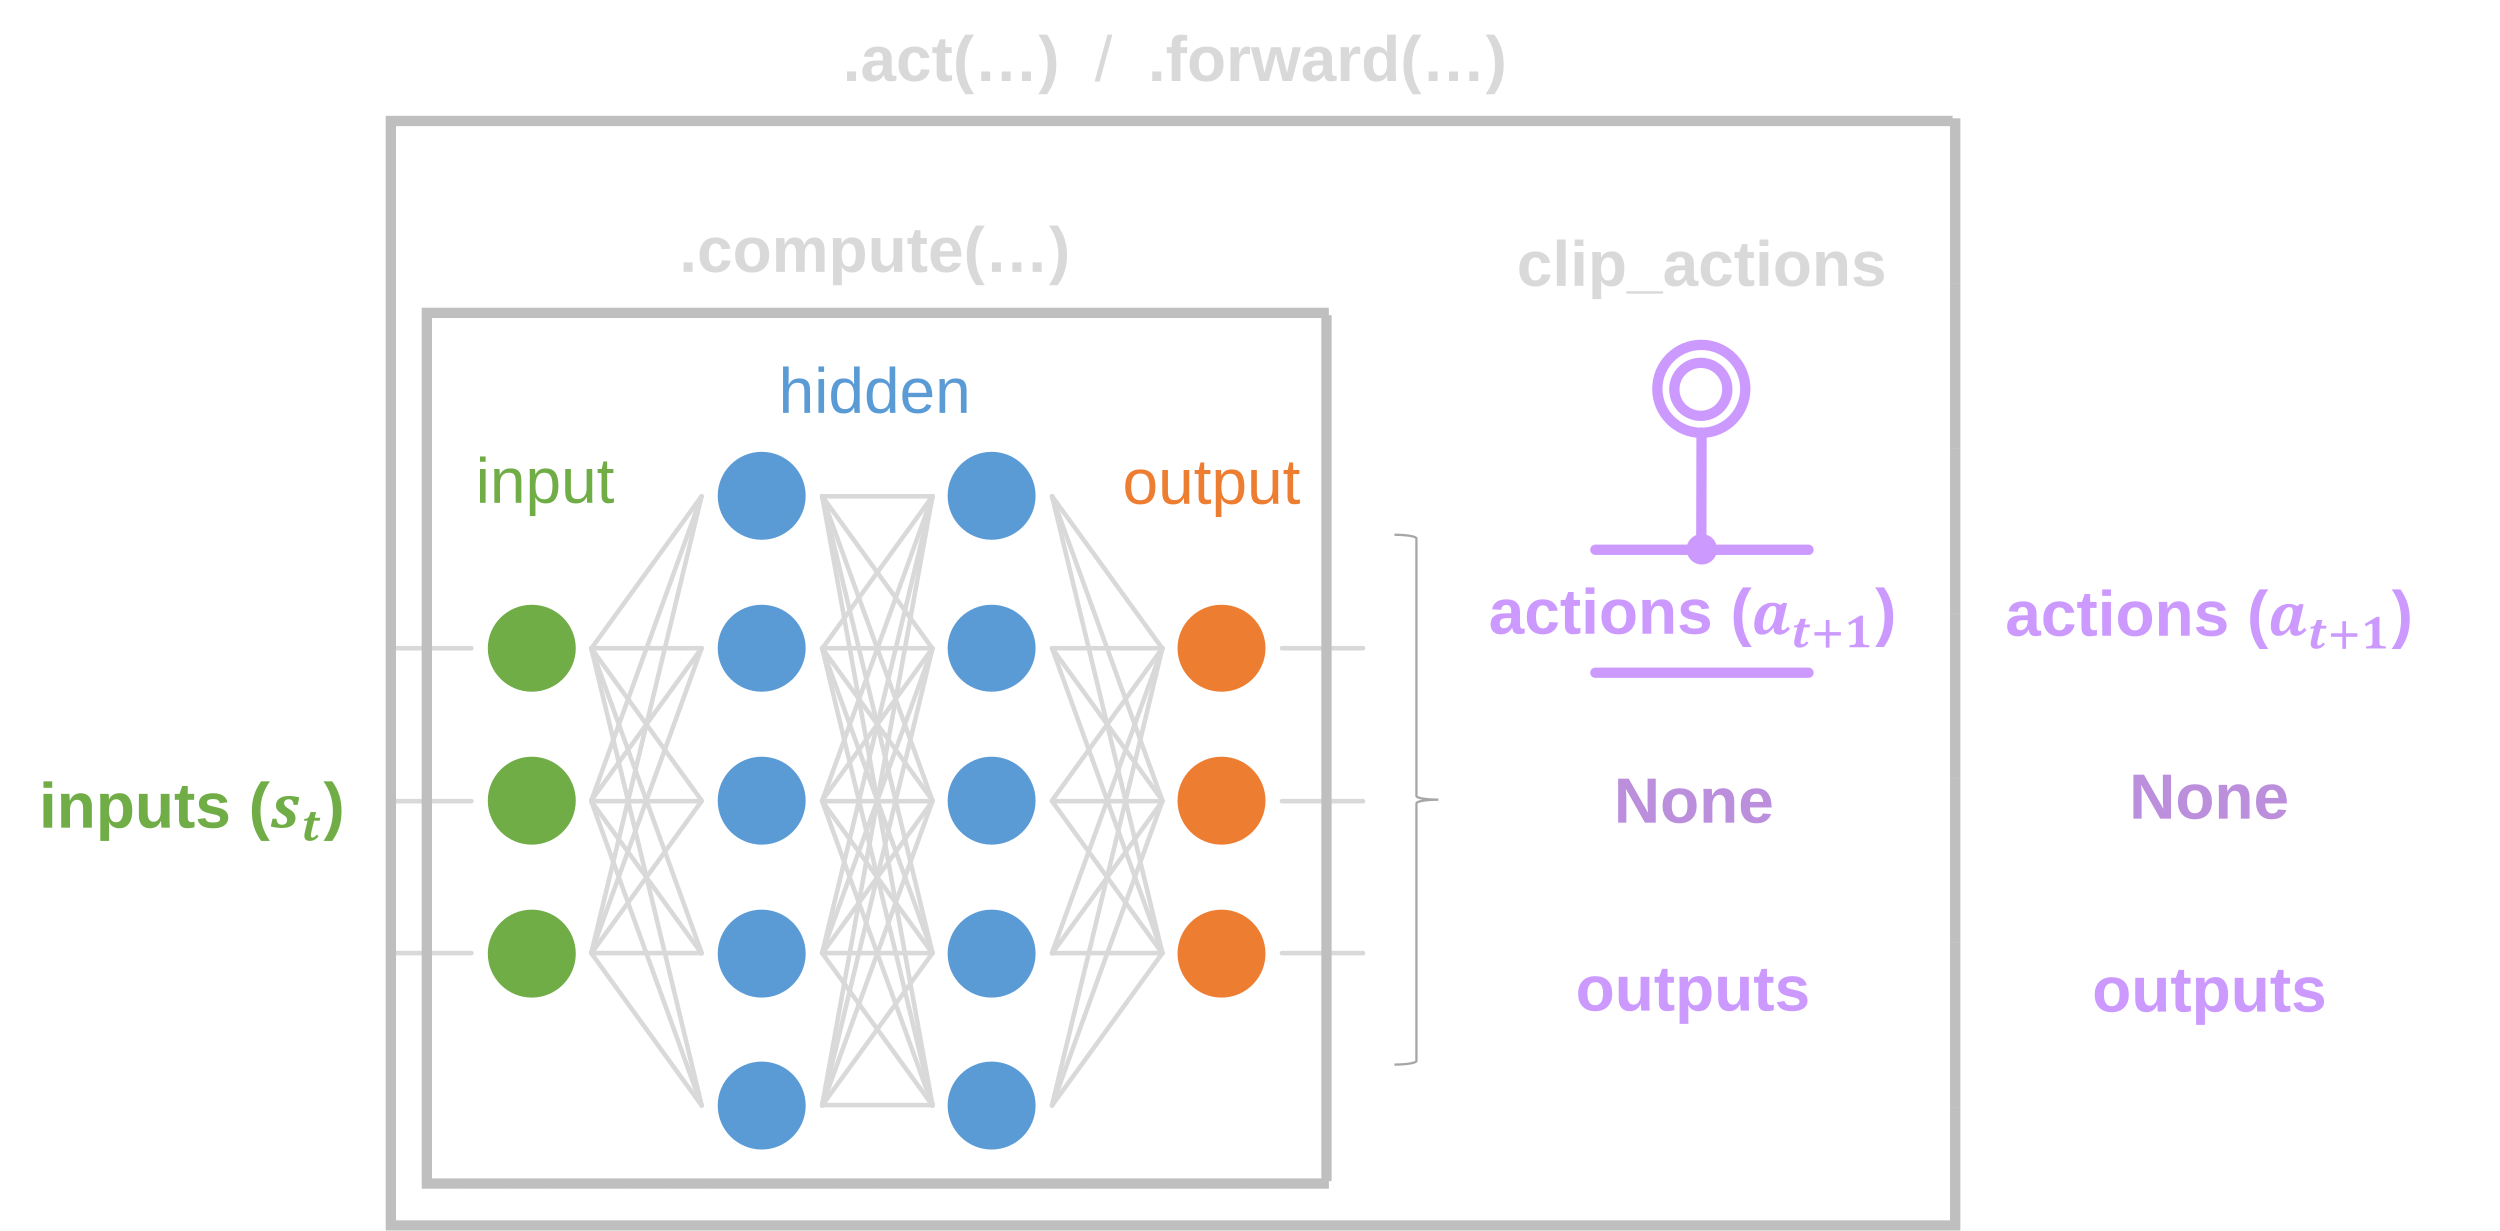
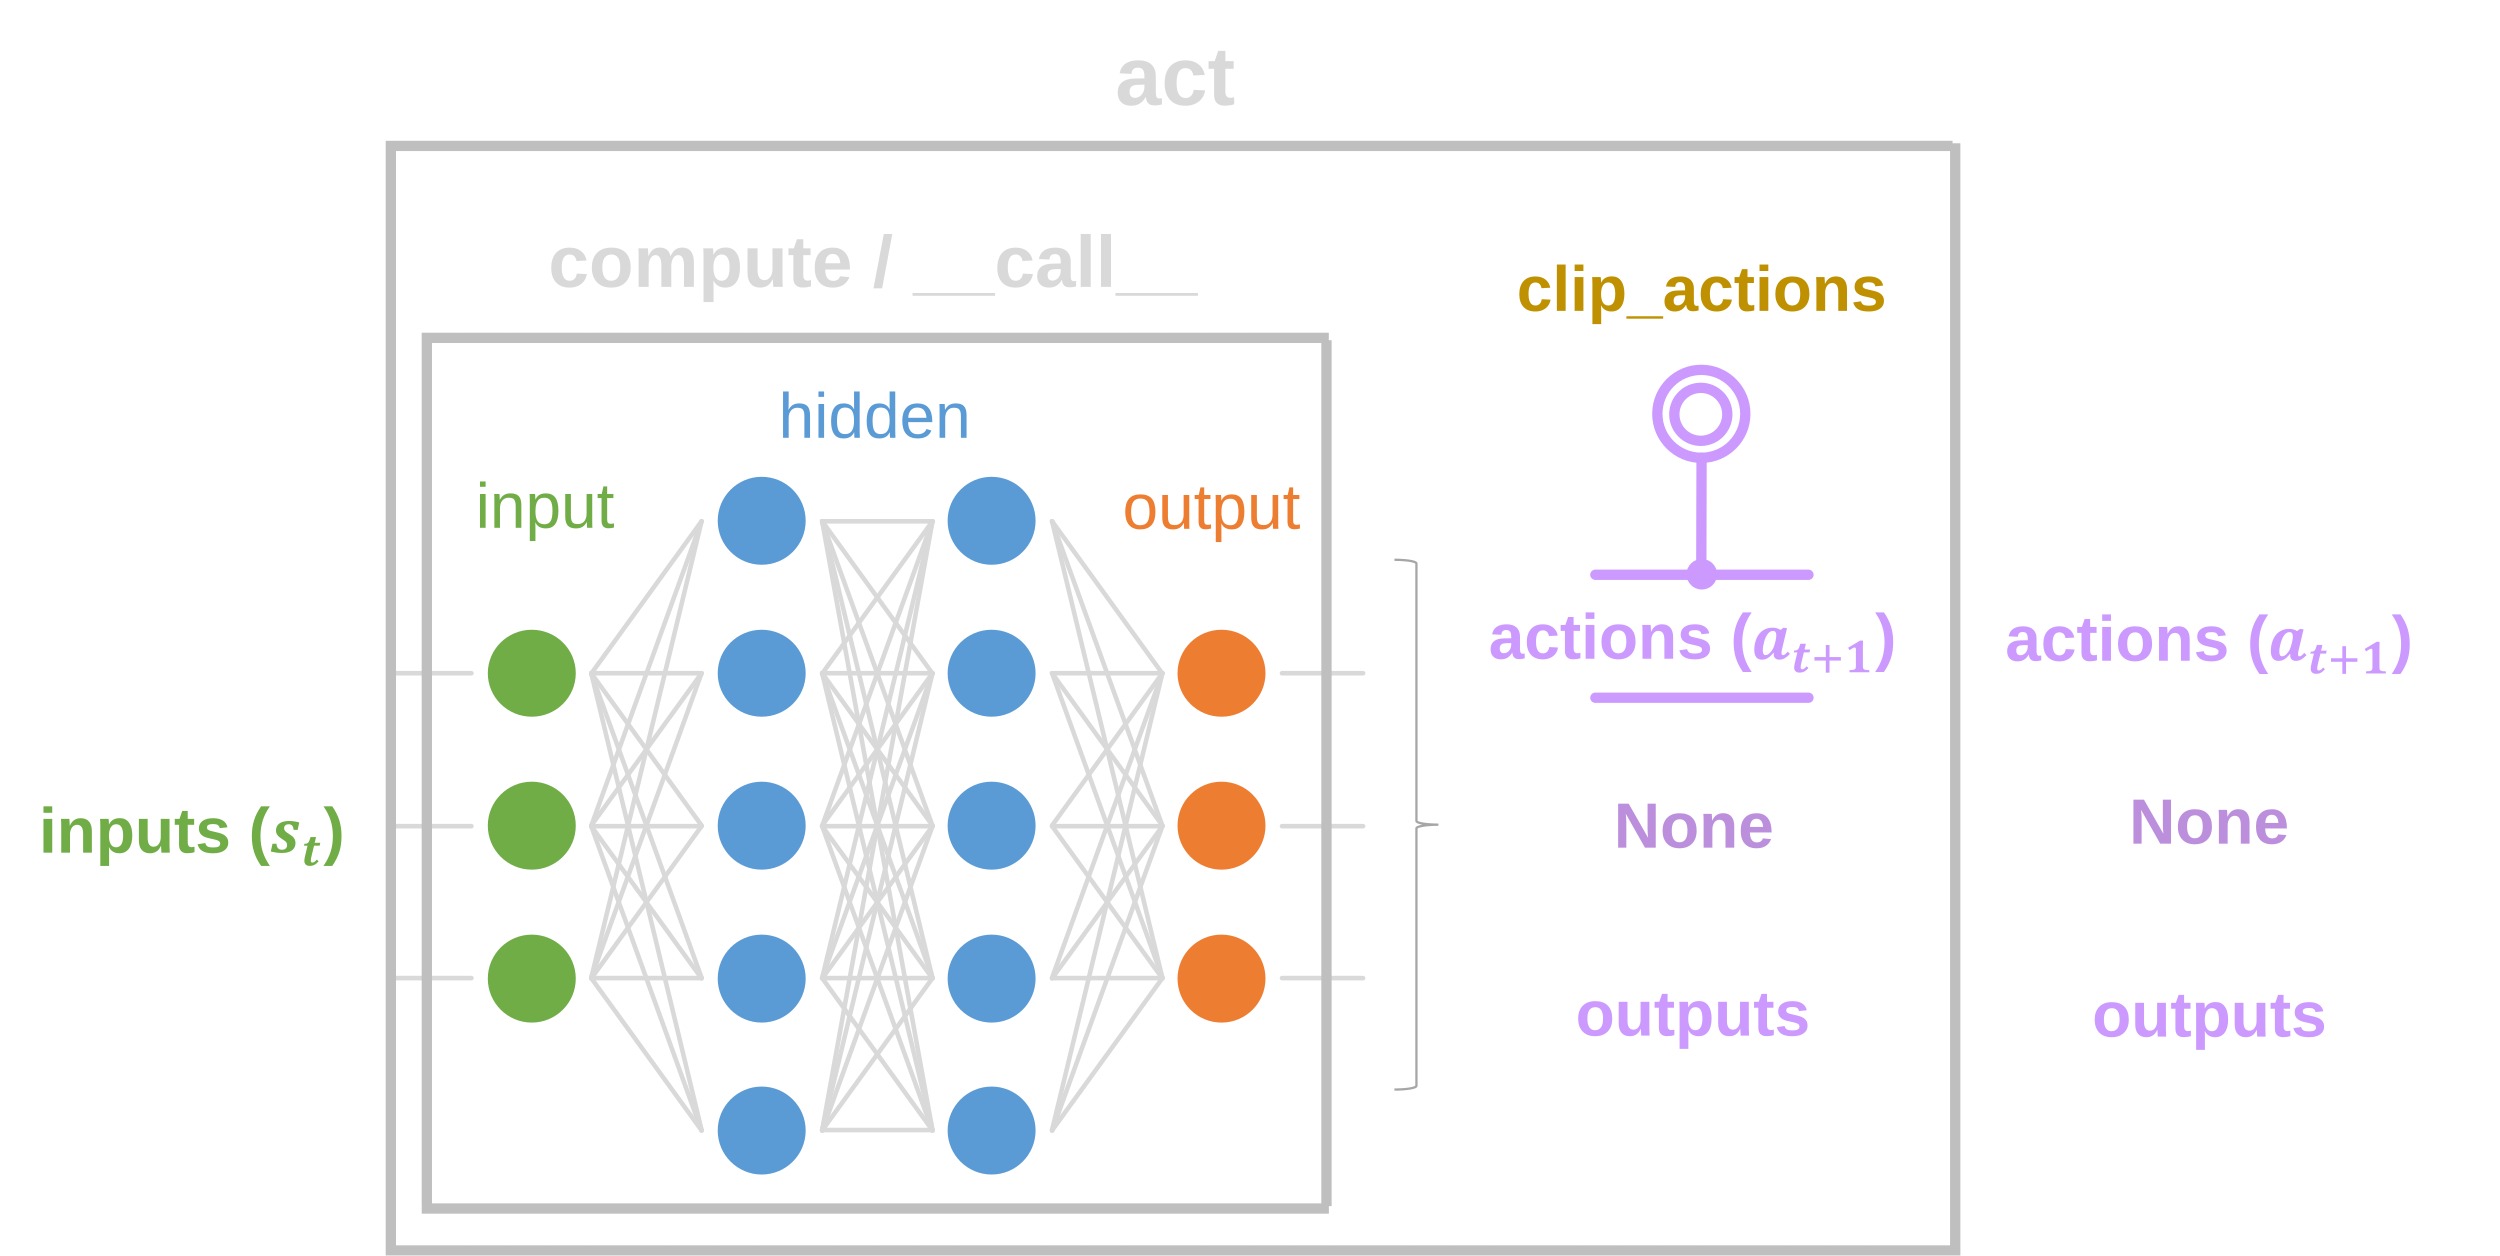
- <svg xmlns="http://www.w3.org/2000/svg" width="2501" height="1231" xml:space="preserve" overflow="hidden">
-   <defs>
-     <clipPath id="clip0">
-       <rect x="4035" y="87" width="2501" height="1231" />
-     </clipPath>
-   </defs>
-   <g clip-path="url(#clip0)" transform="translate(-4035 -87)">
+ <svg xmlns="http://www.w3.org/2000/svg" width="2501" height="1256" xml:space="preserve" overflow="hidden">
+   <g transform="translate(-4035 -62)">
    <path d="M4753 583C4753 558.699 4772.7 539 4797 539 4821.3 539 4841 558.699 4841 583 4841 607.301 4821.3 627 4797 627 4772.7 627 4753 607.301 4753 583Z" fill="#5B9BD5" fill-rule="evenodd" />
    <path d="M4753 735.5C4753 711.476 4772.7 692 4797 692 4821.3 692 4841 711.476 4841 735.5 4841 759.524 4821.3 779 4797 779 4772.7 779 4753 759.524 4753 735.5Z" fill="#5B9BD5" fill-rule="evenodd" />
    <path d="M4753 888C4753 863.699 4772.7 844 4797 844 4821.3 844 4841 863.699 4841 888 4841 912.3 4821.3 932 4797 932 4772.7 932 4753 912.3 4753 888Z" fill="#5B9BD5" fill-rule="evenodd" />
    <path d="M4753 1041C4753 1016.7 4772.7 997 4797 997 4821.3 997 4841 1016.7 4841 1041 4841 1065.3 4821.3 1085 4797 1085 4772.7 1085 4753 1065.3 4753 1041Z" fill="#5B9BD5" fill-rule="evenodd" />
    <path d="M4753 1193C4753 1168.7 4772.7 1149 4797 1149 4821.3 1149 4841 1168.7 4841 1193 4841 1217.3 4821.3 1237 4797 1237 4772.7 1237 4753 1217.3 4753 1193Z" fill="#5B9BD5" fill-rule="evenodd" />
    <path d="M4983 583C4983 558.699 5002.7 539 5027 539 5051.3 539 5071 558.699 5071 583 5071 607.301 5051.3 627 5027 627 5002.7 627 4983 607.301 4983 583Z" fill="#5B9BD5" fill-rule="evenodd" />
    <path d="M4983 735.5C4983 711.476 5002.7 692 5027 692 5051.3 692 5071 711.476 5071 735.5 5071 759.524 5051.3 779 5027 779 5002.7 779 4983 759.524 4983 735.5Z" fill="#5B9BD5" fill-rule="evenodd" />
    <path d="M4983 888C4983 863.699 5002.7 844 5027 844 5051.3 844 5071 863.699 5071 888 5071 912.3 5051.3 932 5027 932 5002.7 932 4983 912.3 4983 888Z" fill="#5B9BD5" fill-rule="evenodd" />
    <path d="M4983 1041C4983 1016.7 5002.7 997 5027 997 5051.3 997 5071 1016.7 5071 1041 5071 1065.3 5051.3 1085 5027 1085 5002.7 1085 4983 1065.3 4983 1041Z" fill="#5B9BD5" fill-rule="evenodd" />
    <path d="M4983 1193C4983 1168.7 5002.7 1149 5027 1149 5051.3 1149 5071 1168.7 5071 1193 5071 1217.3 5051.3 1237 5027 1237 5002.7 1237 4983 1217.3 4983 1193Z" fill="#5B9BD5" fill-rule="evenodd" />
    <path d="M5213 735.5C5213 711.476 5232.7 692 5257 692 5281.3 692 5301 711.476 5301 735.5 5301 759.524 5281.3 779 5257 779 5232.7 779 5213 759.524 5213 735.5Z" fill="#ED7D31" fill-rule="evenodd" />
    <path d="M5213 888C5213 863.699 5232.7 844 5257 844 5281.3 844 5301 863.699 5301 888 5301 912.3 5281.3 932 5257 932 5232.7 932 5213 912.3 5213 888Z" fill="#ED7D31" fill-rule="evenodd" />
    <path d="M5213 1041C5213 1016.7 5232.7 997 5257 997 5281.3 997 5301 1016.7 5301 1041 5301 1065.3 5281.3 1085 5257 1085 5232.7 1085 5213 1065.3 5213 1041Z" fill="#ED7D31" fill-rule="evenodd" />
    <path d="M4523 735.5C4523 711.476 4542.7 692 4567 692 4591.3 692 4611 711.476 4611 735.5 4611 759.524 4591.3 779 4567 779 4542.7 779 4523 759.524 4523 735.5Z" fill="#70AD47" fill-rule="evenodd" />
    <path d="M4523 888C4523 863.699 4542.7 844 4567 844 4591.3 844 4611 863.699 4611 888 4611 912.3 4591.3 932 4567 932 4542.7 932 4523 912.3 4523 888Z" fill="#70AD47" fill-rule="evenodd" />
    <path d="M4523 1041C4523 1016.7 4542.7 997 4567 997 4591.3 997 4611 1016.7 4611 1041 4611 1065.3 4591.3 1085 4567 1085 4542.7 1085 4523 1065.3 4523 1041Z" fill="#70AD47" fill-rule="evenodd" />
    <path d="M5087.5 583.5 5197.84 735.808" stroke="#D9D9D9" stroke-width="4.583" stroke-linecap="round" stroke-linejoin="round" stroke-miterlimit="10" fill="none" fill-rule="evenodd" />
    <path d="M5087.5 735.5 5197.84 735.5" stroke="#D9D9D9" stroke-width="4.583" stroke-linecap="round" stroke-linejoin="round" stroke-miterlimit="10" fill="none" fill-rule="evenodd" />
    <path d="M0 0 110.337 152.309" stroke="#D9D9D9" stroke-width="4.583" stroke-linecap="round" stroke-linejoin="round" stroke-miterlimit="10" fill="none" fill-rule="evenodd" transform="matrix(1 0 0 -1 5087.5 887.809)" />
    <path d="M0 0 110.337 304.617" stroke="#D9D9D9" stroke-width="4.583" stroke-linecap="round" stroke-linejoin="round" stroke-miterlimit="10" fill="none" fill-rule="evenodd" transform="matrix(1 0 0 -1 5087.5 1040.12)" />
    <path d="M0 0 110.337 456.925" stroke="#D9D9D9" stroke-width="4.583" stroke-linecap="round" stroke-linejoin="round" stroke-miterlimit="10" fill="none" fill-rule="evenodd" transform="matrix(1 0 0 -1 5087.5 1192.43)" />
    <path d="M5197.84 887.809 5087.5 735.5" stroke="#D9D9D9" stroke-width="4.583" stroke-linecap="round" stroke-linejoin="round" stroke-miterlimit="10" fill="none" fill-rule="evenodd" />
    <path d="M5087.5 888.5 5197.84 888.5" stroke="#D9D9D9" stroke-width="4.583" stroke-linecap="round" stroke-linejoin="round" stroke-miterlimit="10" fill="none" fill-rule="evenodd" />
    <path d="M0 0 110.337 152.309" stroke="#D9D9D9" stroke-width="4.583" stroke-linecap="round" stroke-linejoin="round" stroke-miterlimit="10" fill="none" fill-rule="evenodd" transform="matrix(1 0 0 -1 5087.5 1040.81)" />
    <path d="M0 0 110.337 304.617" stroke="#D9D9D9" stroke-width="4.583" stroke-linecap="round" stroke-linejoin="round" stroke-miterlimit="10" fill="none" fill-rule="evenodd" transform="matrix(1 0 0 -1 5087.5 1193.12)" />
    <path d="M0 0 110.337 152.309" stroke="#D9D9D9" stroke-width="4.583" stroke-linecap="round" stroke-linejoin="round" stroke-miterlimit="10" fill="none" fill-rule="evenodd" transform="matrix(1 0 0 -1 5087.5 1192.81)" />
    <path d="M5087.5 1040.5 5197.84 1040.5" stroke="#D9D9D9" stroke-width="4.583" stroke-linecap="round" stroke-linejoin="round" stroke-miterlimit="10" fill="none" fill-rule="evenodd" />
    <path d="M5087.5 888.5 5197.84 1040.81" stroke="#D9D9D9" stroke-width="4.583" stroke-linecap="round" stroke-linejoin="round" stroke-miterlimit="10" fill="none" fill-rule="evenodd" />
    <path d="M5087.5 735.5 5197.84 1040.12" stroke="#D9D9D9" stroke-width="4.583" stroke-linecap="round" stroke-linejoin="round" stroke-miterlimit="10" fill="none" fill-rule="evenodd" />
    <path d="M5087.5 583.5 5197.84 1040.43" stroke="#D9D9D9" stroke-width="4.583" stroke-linecap="round" stroke-linejoin="round" stroke-miterlimit="10" fill="none" fill-rule="evenodd" />
    <path d="M4857.5 583.5 4967.84 583.5" stroke="#D9D9D9" stroke-width="4.583" stroke-linecap="round" stroke-linejoin="round" stroke-miterlimit="10" fill="none" fill-rule="evenodd" />
    <path d="M0 0 110.337 152.309" stroke="#D9D9D9" stroke-width="4.583" stroke-linecap="round" stroke-linejoin="round" stroke-miterlimit="10" fill="none" fill-rule="evenodd" transform="matrix(1 0 0 -1 4857.5 735.808)" />
    <path d="M0 0 110.337 304.617" stroke="#D9D9D9" stroke-width="4.583" stroke-linecap="round" stroke-linejoin="round" stroke-miterlimit="10" fill="none" fill-rule="evenodd" transform="matrix(1 0 0 -1 4857.5 888.117)" />
    <path d="M0 0 110.337 456.925" stroke="#D9D9D9" stroke-width="4.583" stroke-linecap="round" stroke-linejoin="round" stroke-miterlimit="10" fill="none" fill-rule="evenodd" transform="matrix(1 0 0 -1 4857.5 1040.43)" />
    <path d="M0 0 110.337 609.234" stroke="#D9D9D9" stroke-width="4.583" stroke-linecap="round" stroke-linejoin="round" stroke-miterlimit="10" fill="none" fill-rule="evenodd" transform="matrix(1 0 0 -1 4857.5 1192.73)" />
    <path d="M4857.5 583.5 4967.84 735.808" stroke="#D9D9D9" stroke-width="4.583" stroke-linecap="round" stroke-linejoin="round" stroke-miterlimit="10" fill="none" fill-rule="evenodd" />
    <path d="M4857.5 735.5 4967.84 735.5" stroke="#D9D9D9" stroke-width="4.583" stroke-linecap="round" stroke-linejoin="round" stroke-miterlimit="10" fill="none" fill-rule="evenodd" />
    <path d="M0 0 110.337 152.309" stroke="#D9D9D9" stroke-width="4.583" stroke-linecap="round" stroke-linejoin="round" stroke-miterlimit="10" fill="none" fill-rule="evenodd" transform="matrix(1 0 0 -1 4857.5 887.809)" />
    <path d="M0 0 110.337 304.617" stroke="#D9D9D9" stroke-width="4.583" stroke-linecap="round" stroke-linejoin="round" stroke-miterlimit="10" fill="none" fill-rule="evenodd" transform="matrix(1 0 0 -1 4857.5 1040.12)" />
    <path d="M0 0 110.337 456.925" stroke="#D9D9D9" stroke-width="4.583" stroke-linecap="round" stroke-linejoin="round" stroke-miterlimit="10" fill="none" fill-rule="evenodd" transform="matrix(1 0 0 -1 4857.5 1192.43)" />
    <path d="M4857.5 583.5 4967.84 888.117" stroke="#D9D9D9" stroke-width="4.583" stroke-linecap="round" stroke-linejoin="round" stroke-miterlimit="10" fill="none" fill-rule="evenodd" />
    <path d="M4857.5 735.5 4967.84 887.809" stroke="#D9D9D9" stroke-width="4.583" stroke-linecap="round" stroke-linejoin="round" stroke-miterlimit="10" fill="none" fill-rule="evenodd" />
    <path d="M4857.5 888.5 4967.84 888.5" stroke="#D9D9D9" stroke-width="4.583" stroke-linecap="round" stroke-linejoin="round" stroke-miterlimit="10" fill="none" fill-rule="evenodd" />
    <path d="M0 0 110.337 152.309" stroke="#D9D9D9" stroke-width="4.583" stroke-linecap="round" stroke-linejoin="round" stroke-miterlimit="10" fill="none" fill-rule="evenodd" transform="matrix(1 0 0 -1 4857.5 1040.81)" />
    <path d="M0 0 110.337 304.617" stroke="#D9D9D9" stroke-width="4.583" stroke-linecap="round" stroke-linejoin="round" stroke-miterlimit="10" fill="none" fill-rule="evenodd" transform="matrix(1 0 0 -1 4857.5 1193.12)" />
    <path d="M4857.5 1192.5 4967.84 1192.5" stroke="#D9D9D9" stroke-width="4.583" stroke-linecap="round" stroke-linejoin="round" stroke-miterlimit="10" fill="none" fill-rule="evenodd" />
    <path d="M4857.5 1040.5 4967.84 1192.81" stroke="#D9D9D9" stroke-width="4.583" stroke-linecap="round" stroke-linejoin="round" stroke-miterlimit="10" fill="none" fill-rule="evenodd" />
    <path d="M4857.5 888.5 4967.84 1193.12" stroke="#D9D9D9" stroke-width="4.583" stroke-linecap="round" stroke-linejoin="round" stroke-miterlimit="10" fill="none" fill-rule="evenodd" />
    <path d="M4857.5 735.5 4967.84 1192.43" stroke="#D9D9D9" stroke-width="4.583" stroke-linecap="round" stroke-linejoin="round" stroke-miterlimit="10" fill="none" fill-rule="evenodd" />
    <path d="M4857.5 583.5 4967.84 1192.73" stroke="#D9D9D9" stroke-width="4.583" stroke-linecap="round" stroke-linejoin="round" stroke-miterlimit="10" fill="none" fill-rule="evenodd" />
    <path d="M0 0 110.337 152.309" stroke="#D9D9D9" stroke-width="4.583" stroke-linecap="round" stroke-linejoin="round" stroke-miterlimit="10" fill="none" fill-rule="evenodd" transform="matrix(1 0 0 -1 4857.5 1192.81)" />
    <path d="M4857.5 1040.5 4967.84 1040.5" stroke="#D9D9D9" stroke-width="4.583" stroke-linecap="round" stroke-linejoin="round" stroke-miterlimit="10" fill="none" fill-rule="evenodd" />
    <path d="M4857.5 888.5 4967.84 1040.81" stroke="#D9D9D9" stroke-width="4.583" stroke-linecap="round" stroke-linejoin="round" stroke-miterlimit="10" fill="none" fill-rule="evenodd" />
    <path d="M4857.5 735.5 4967.84 1040.12" stroke="#D9D9D9" stroke-width="4.583" stroke-linecap="round" stroke-linejoin="round" stroke-miterlimit="10" fill="none" fill-rule="evenodd" />
    <path d="M4857.5 583.5 4967.84 1040.43" stroke="#D9D9D9" stroke-width="4.583" stroke-linecap="round" stroke-linejoin="round" stroke-miterlimit="10" fill="none" fill-rule="evenodd" />
    <path d="M4626.5 1040.5 4736.84 1192.81" stroke="#D9D9D9" stroke-width="4.583" stroke-linecap="round" stroke-linejoin="round" stroke-miterlimit="10" fill="none" fill-rule="evenodd" />
    <path d="M0 0 110.337 0" stroke="#D9D9D9" stroke-width="4.583" stroke-linecap="round" stroke-linejoin="round" stroke-miterlimit="10" fill="none" fill-rule="evenodd" transform="matrix(-1 0 0 1 4736.84 1040.5)" />
    <path d="M0 0 110.337 152.309" stroke="#D9D9D9" stroke-width="4.583" stroke-linecap="round" stroke-linejoin="round" stroke-miterlimit="10" fill="none" fill-rule="evenodd" transform="matrix(-1 0 0 1 4736.84 888.5)" />
    <path d="M0 0 110.337 0" stroke="#D9D9D9" stroke-width="4.583" stroke-linecap="round" stroke-linejoin="round" stroke-miterlimit="10" fill="none" fill-rule="evenodd" transform="matrix(-1 0 0 1 4736.84 888.5)" />
    <path d="M4736.84 887.809 4626.5 735.5" stroke="#D9D9D9" stroke-width="4.583" stroke-linecap="round" stroke-linejoin="round" stroke-miterlimit="10" fill="none" fill-rule="evenodd" />
    <path d="M0 0 110.337 152.309" stroke="#D9D9D9" stroke-width="4.583" stroke-linecap="round" stroke-linejoin="round" stroke-miterlimit="10" fill="none" fill-rule="evenodd" transform="matrix(-1 0 0 1 4736.84 583.5)" />
    <path d="M0 0 110.337 0" stroke="#D9D9D9" stroke-width="4.583" stroke-linecap="round" stroke-linejoin="round" stroke-miterlimit="10" fill="none" fill-rule="evenodd" transform="matrix(-1 0 0 1 4736.84 735.5)" />
    <path d="M4736.84 1040.12 4626.5 735.5" stroke="#D9D9D9" stroke-width="4.583" stroke-linecap="round" stroke-linejoin="round" stroke-miterlimit="10" fill="none" fill-rule="evenodd" />
    <path d="M4736.84 1192.43 4626.5 735.5" stroke="#D9D9D9" stroke-width="4.583" stroke-linecap="round" stroke-linejoin="round" stroke-miterlimit="10" fill="none" fill-rule="evenodd" />
    <path d="M0 0 110.337 304.617" stroke="#D9D9D9" stroke-width="4.583" stroke-linecap="round" stroke-linejoin="round" stroke-miterlimit="10" fill="none" fill-rule="evenodd" transform="matrix(-1 0 0 1 4736.84 583.5)" />
    <path d="M0 0 110.337 152.309" stroke="#D9D9D9" stroke-width="4.583" stroke-linecap="round" stroke-linejoin="round" stroke-miterlimit="10" fill="none" fill-rule="evenodd" transform="matrix(-1 0 0 1 4736.84 735.5)" />
    <path d="M4736.84 1040.81 4626.5 888.5" stroke="#D9D9D9" stroke-width="4.583" stroke-linecap="round" stroke-linejoin="round" stroke-miterlimit="10" fill="none" fill-rule="evenodd" />
    <path d="M4736.84 1193.12 4626.5 888.5" stroke="#D9D9D9" stroke-width="4.583" stroke-linecap="round" stroke-linejoin="round" stroke-miterlimit="10" fill="none" fill-rule="evenodd" />
    <path d="M0 0 110.337 304.617" stroke="#D9D9D9" stroke-width="4.583" stroke-linecap="round" stroke-linejoin="round" stroke-miterlimit="10" fill="none" fill-rule="evenodd" transform="matrix(1 0 0 -1 4626.5 1040.12)" />
    <path d="M0 0 110.337 456.925" stroke="#D9D9D9" stroke-width="4.583" stroke-linecap="round" stroke-linejoin="round" stroke-miterlimit="10" fill="none" fill-rule="evenodd" transform="matrix(1 0 0 -1 4626.5 1040.43)" />
    <path d="M5087.5 583.5 5197.84 888.117" stroke="#D9D9D9" stroke-width="4.583" stroke-linecap="round" stroke-linejoin="round" stroke-miterlimit="10" fill="none" fill-rule="evenodd" />
    <text fill="#70AD47" font-family="Arial,Arial_MSFontService,sans-serif" font-weight="400" font-size="64" transform="matrix(1 0 0 1 4510.9 590)">input</text>
    <text fill="#5B9BD5" font-family="Arial,Arial_MSFontService,sans-serif" font-weight="400" font-size="64" transform="matrix(1 0 0 1 4813.92 500)">hidden</text>
    <text fill="#ED7D31" font-family="Arial,Arial_MSFontService,sans-serif" font-weight="400" font-size="64" transform="matrix(1 0 0 1 5157.99 591)">output</text>
-     <text fill="#D9D9D9" font-family="Arial,Arial_MSFontService,sans-serif" font-weight="700" font-size="64" transform="matrix(1 0 0 1 4714.52 359)">.compute(…)</text>
+     <text fill="#D9D9D9" font-family="Arial,Arial_MSFontService,sans-serif" font-weight="700" font-size="73" transform="matrix(1 0 0 1 4583.61 349)">compute / __call__</text>
    <path d="M0 0 81.122 0" stroke="#D9D9D9" stroke-width="4.583" stroke-linecap="round" stroke-linejoin="round" stroke-miterlimit="10" fill="none" fill-rule="evenodd" transform="matrix(-1 0 0 1 4506.62 735.5)" />
    <path d="M4506.62 888.5 4425.5 888.5" stroke="#D9D9D9" stroke-width="4.583" stroke-linecap="round" stroke-linejoin="round" stroke-miterlimit="10" fill="none" fill-rule="evenodd" />
    <path d="M0 0 81.122 0" stroke="#D9D9D9" stroke-width="4.583" stroke-linecap="round" stroke-linejoin="round" stroke-miterlimit="10" fill="none" fill-rule="evenodd" transform="matrix(-1 0 0 1 4506.62 1040.5)" />
    <path d="M0 0 81.121 0" stroke="#D9D9D9" stroke-width="4.583" stroke-linecap="round" stroke-linejoin="round" stroke-miterlimit="10" fill="none" fill-rule="evenodd" transform="matrix(-1 0 0 1 5398.62 1040.5)" />
    <path d="M0 0 81.121 0" stroke="#D9D9D9" stroke-width="4.583" stroke-linecap="round" stroke-linejoin="round" stroke-miterlimit="10" fill="none" fill-rule="evenodd" transform="matrix(-1 0 0 1 5398.62 888.5)" />
    <path d="M0 0 81.121 0" stroke="#D9D9D9" stroke-width="4.583" stroke-linecap="round" stroke-linejoin="round" stroke-miterlimit="10" fill="none" fill-rule="evenodd" transform="matrix(-1 0 0 1 5398.62 735.5)" />
    <rect x="4462" y="400" width="900" height="871" stroke="#BFBFBF" stroke-width="10.312" stroke-linecap="square" stroke-miterlimit="8" stroke-dasharray="30.938 10.312" fill="none" />
    <path d="M5430 622C5442.15 622 5452 623.641 5452 625.666L5452 883.333C5452 885.358 5461.85 887 5474 887 5461.85 887 5452 888.641 5452 890.667L5452 1148.33C5452 1150.36 5442.15 1152 5430 1152" stroke="#A6A6A6" stroke-width="2.292" stroke-miterlimit="8" fill="none" fill-rule="evenodd" />
    <text fill="#CC99FF" font-family="Arial,Arial_MSFontService,sans-serif" font-weight="700" font-size="64" transform="matrix(1 0 0 1 5524.31 721)">actions (</text>
    <path d="M5808.64 693.189C5806.7 693.189 5804.99 694.163 5803.49 696.111 5801.99 698.059 5800.78 700.678 5799.86 703.97 5798.94 707.262 5798.49 710.21 5798.49 712.814 5798.49 714.335 5798.71 715.47 5799.16 716.22 5799.61 716.97 5800.3 717.345 5801.24 717.345 5802.61 717.345 5804.01 716.673 5805.44 715.329 5806.87 713.986 5808.02 712.408 5808.89 710.595 5809.77 708.783 5810.55 706.303 5811.24 703.158L5811.49 702.001C5811.82 700.46 5811.99 698.918 5811.99 697.376 5811.99 696.001 5811.73 694.96 5811.2 694.251 5810.68 693.543 5809.83 693.189 5808.64 693.189ZM5808.27 689.939C5811.37 689.939 5814.02 690.689 5816.2 692.189L5819.24 689.939 5822.74 690.439 5817.67 711.689C5817.36 713.001 5817.2 714.189 5817.2 715.251 5817.2 715.939 5817.32 716.47 5817.55 716.845 5817.78 717.22 5818.17 717.408 5818.74 717.408 5819.38 717.408 5820.08 717.116 5820.83 716.533 5821.58 715.949 5822.45 715.085 5823.45 713.939L5825.7 716.189C5823.52 718.376 5821.63 719.882 5820.05 720.704 5818.46 721.527 5816.8 721.939 5815.05 721.939 5813.3 721.939 5811.91 721.454 5810.89 720.486 5809.87 719.517 5809.36 718.241 5809.36 716.658 5809.36 716.137 5809.42 715.637 5809.55 715.158L5809.11 715.095C5807.59 716.887 5806.28 718.236 5805.19 719.142 5804.1 720.048 5802.93 720.741 5801.7 721.22 5800.48 721.699 5799.11 721.939 5797.61 721.939 5795.11 721.939 5793.21 721.09 5791.92 719.392 5790.63 717.694 5789.99 715.22 5789.99 711.97 5789.99 709.158 5790.39 706.366 5791.2 703.595 5792.02 700.824 5793.18 698.434 5794.7 696.423 5796.23 694.413 5798.14 692.829 5800.44 691.673 5802.74 690.517 5805.35 689.939 5808.27 689.939Z" fill="#CC99FF" fill-rule="evenodd" />
    <text fill="#000000" fill-opacity="0" font-family="Arial,Arial_MSFontService,sans-serif" font-size="32" x="5789.99" y="717.939">𝒂</text>
    <path d="M5836.08 706.021 5841.59 706.021 5840.26 711.759 5845.83 711.759 5845.21 714.627 5839.59 714.627 5837.37 723.807C5836.98 725.383 5836.72 726.58 5836.57 727.398 5836.43 728.217 5836.36 728.909 5836.36 729.475 5836.36 730.194 5836.49 730.719 5836.75 731.047 5837.01 731.376 5837.39 731.541 5837.89 731.541 5838.58 731.541 5839.29 731.296 5840.02 730.806 5840.74 730.317 5841.53 729.56 5842.37 728.534L5844.14 730.347C5842.59 732.046 5841.17 733.228 5839.88 733.893 5838.59 734.559 5837.06 734.891 5835.3 734.891 5833.56 734.891 5832.22 734.444 5831.28 733.549 5830.35 732.654 5829.88 731.418 5829.88 729.843 5829.88 729.124 5829.94 728.439 5830.04 727.789 5830.15 727.138 5830.37 726.071 5830.71 724.587L5833.07 714.627 5829.49 714.627 5829.93 712.768C5831 712.768 5831.81 712.669 5832.36 712.47 5832.91 712.271 5833.38 711.973 5833.75 711.575 5834.13 711.177 5834.49 710.573 5834.84 709.762 5835.19 708.951 5835.61 707.704 5836.08 706.021Z" fill="#CC99FF" fill-rule="evenodd" />
    <text fill="#000000" fill-opacity="0" font-family="Arial,Arial_MSFontService,sans-serif" font-size="28.87" x="5829.49" y="731.283">𝒕</text>
    <path d="M5861.53 707.261 5865.24 707.261 5865.24 719.332 5876.6 719.332 5876.6 722.843 5865.24 722.843 5865.24 734.914 5861.53 734.914 5861.53 722.843 5850.17 722.843 5850.17 719.332 5861.53 719.332Z" fill="#CC99FF" fill-rule="evenodd" />
    <text fill="#000000" fill-opacity="0" font-family="Arial,Arial_MSFontService,sans-serif" font-size="27.654" x="5850.17" y="731.458">+</text>
    <path d="M5895.83 702.831 5898.77 702.831C5898.68 704.3 5898.63 706.335 5898.63 708.936L5898.63 728.121C5898.63 729.009 5898.68 729.678 5898.78 730.129 5898.88 730.581 5899.06 730.948 5899.31 731.231 5899.56 731.514 5899.93 731.736 5900.4 731.897 5900.87 732.057 5901.47 732.18 5902.19 732.264 5902.91 732.348 5903.86 732.405 5905.04 732.436L5905.04 734.524 5885.23 734.524 5885.23 732.436C5886.93 732.359 5888.14 732.256 5888.87 732.126 5889.59 731.996 5890.15 731.801 5890.53 731.541 5890.91 731.281 5891.19 730.914 5891.37 730.439 5891.55 729.965 5891.63 729.192 5891.63 728.121L5891.63 711.529C5891.63 710.902 5891.51 710.451 5891.28 710.175 5891.04 709.9 5890.72 709.762 5890.3 709.762 5889.92 709.762 5889.38 709.938 5888.68 710.29 5887.99 710.642 5886.84 711.361 5885.25 712.447L5883.85 710.014Z" fill="#CC99FF" fill-rule="evenodd" />
    <text fill="#000000" fill-opacity="0" font-family="Arial,Arial_MSFontService,sans-serif" font-size="31.693" x="5883.85" y="730.563">𝟏</text>
    <text fill="#CC99FF" font-family="Arial,Arial_MSFontService,sans-serif" font-weight="700" font-size="64" transform="matrix(1 0 0 1 5910.82 721)">)</text>
    <text fill="#BC8FDD" font-family="Arial,Arial_MSFontService,sans-serif" font-weight="700" font-size="64" transform="matrix(1 0 0 1 5649.51 910)">None</text>
    <text fill="#CC99FF" font-family="Arial,Arial_MSFontService,sans-serif" font-weight="700" font-size="64" transform="matrix(1 0 0 1 5611.29 1098)">outputs</text>
    <path d="M5781 476C5781 500.301 5761.3 520 5737 520 5712.7 520 5693 500.301 5693 476 5693 451.7 5712.7 432 5737 432 5761.3 432 5781 451.7 5781 476Z" stroke="#CC99FF" stroke-width="10.312" stroke-miterlimit="8" fill="none" fill-rule="evenodd" />
    <path d="M5763 476.5C5763 491.135 5751.14 503 5736.5 503 5721.86 503 5710 491.135 5710 476.5 5710 461.864 5721.86 450 5736.5 450 5751.14 450 5763 461.864 5763 476.5Z" stroke="#CC99FF" stroke-width="10.312" stroke-miterlimit="8" fill="none" fill-rule="evenodd" />
    <path d="M5631 760 5844.19 760" stroke="#CC99FF" stroke-width="10.312" stroke-linecap="round" stroke-linejoin="round" stroke-miterlimit="10" fill="none" fill-rule="evenodd" />
    <path d="M5631 637 5844.19 637" stroke="#CC99FF" stroke-width="10.312" stroke-linecap="round" stroke-linejoin="round" stroke-miterlimit="10" fill="none" fill-rule="evenodd" />
    <path d="M0 0 0.236 102.701" stroke="#CC99FF" stroke-width="10.312" stroke-linecap="round" stroke-linejoin="round" stroke-miterlimit="10" fill="none" fill-rule="evenodd" transform="matrix(-1 0 0 1 5737.24 520)" />
    <path d="M5750.5 636.5C5750.5 643.68 5744.68 649.5 5737.5 649.5 5730.32 649.5 5724.5 643.68 5724.5 636.5 5724.5 629.32 5730.32 623.5 5737.5 623.5 5744.68 623.5 5750.5 629.32 5750.5 636.5Z" stroke="#CC99FF" stroke-width="4.583" stroke-miterlimit="8" fill="#CC99FF" fill-rule="evenodd" />
-     <text fill="#D9D9D9" font-family="Arial,Arial_MSFontService,sans-serif" font-weight="700" font-size="64" transform="matrix(1 0 0 1 5552.42 373)">clip_actions</text>
+     <text fill="#BF9000" font-family="Arial,Arial_MSFontService,sans-serif" font-weight="700" font-size="64" transform="matrix(1 0 0 1 5552.42 373)">clip_actions</text>
    <text fill="#70AD47" font-family="Arial,Arial_MSFontService,sans-serif" font-weight="700" font-size="64" transform="matrix(1 0 0 1 4074 915)">inputs (</text>
    <path d="M4324.16 883.314C4325.76 883.314 4327.48 883.445 4329.33 883.705 4331.17 883.965 4332.85 884.314 4334.38 884.752L4332.75 892.221 4328.78 892.221C4328.59 890.283 4328.1 888.856 4327.3 887.939 4326.5 887.023 4325.34 886.564 4323.84 886.564 4322.45 886.564 4321.33 886.924 4320.48 887.642 4319.64 888.361 4319.22 889.335 4319.22 890.564 4319.22 891.648 4319.57 892.596 4320.28 893.408 4320.99 894.221 4322.37 895.241 4324.41 896.471 4326.62 897.783 4328.2 899.137 4329.16 900.533 4330.12 901.929 4330.59 903.564 4330.59 905.439 4330.59 907.564 4330.03 909.377 4328.89 910.877 4327.76 912.377 4326.2 913.491 4324.23 914.221 4322.27 914.95 4320.02 915.314 4317.5 915.314 4313.46 915.314 4309.58 914.814 4305.88 913.814L4307.63 906.064 4311.59 906.064C4311.7 907.939 4312.18 909.408 4313.05 910.471 4313.91 911.533 4315.24 912.064 4317.03 912.064 4318.68 912.064 4319.95 911.663 4320.84 910.861 4321.74 910.059 4322.19 908.929 4322.19 907.471 4322.19 906.596 4322.04 905.856 4321.75 905.252 4321.46 904.648 4320.98 904.059 4320.31 903.486 4319.65 902.913 4318.56 902.169 4317.06 901.252 4314.98 900.002 4313.46 898.705 4312.52 897.361 4311.57 896.017 4311.09 894.512 4311.09 892.846 4311.09 889.783 4312.24 887.429 4314.53 885.783 4316.82 884.137 4320.03 883.314 4324.16 883.314Z" fill="#70AD47" fill-rule="evenodd" />
    <text fill="#000000" fill-opacity="0" font-family="Arial,Arial_MSFontService,sans-serif" font-size="32" x="4305.88" y="911.314">𝒔</text>
    <path d="M4345.67 899.397 4351.18 899.397 4349.84 905.134 4355.42 905.134 4354.8 908.003 4349.18 908.003 4346.95 917.182C4346.57 918.758 4346.31 919.956 4346.16 920.774 4346.02 921.593 4345.94 922.285 4345.94 922.851 4345.94 923.57 4346.07 924.094 4346.33 924.423 4346.59 924.752 4346.98 924.916 4347.48 924.916 4348.17 924.916 4348.88 924.672 4349.6 924.182 4350.33 923.692 4351.11 922.935 4351.96 921.91L4353.72 923.723C4352.18 925.421 4350.76 926.603 4349.47 927.269 4348.17 927.934 4346.65 928.267 4344.89 928.267 4343.14 928.267 4341.8 927.819 4340.87 926.924 4339.94 926.029 4339.47 924.794 4339.47 923.218 4339.47 922.499 4339.53 921.814 4339.63 921.164 4339.74 920.514 4339.96 919.447 4340.3 917.963L4342.66 908.003 4339.08 908.003 4339.52 906.144C4340.59 906.144 4341.4 906.044 4341.95 905.846 4342.5 905.647 4342.96 905.348 4343.34 904.951 4343.71 904.553 4344.08 903.948 4344.43 903.138 4344.78 902.327 4345.19 901.08 4345.67 899.397Z" fill="#70AD47" fill-rule="evenodd" />
    <text fill="#000000" fill-opacity="0" font-family="Arial,Arial_MSFontService,sans-serif" font-size="28.87" x="4339.08" y="924.658">𝒕</text>
    <text fill="#70AD47" font-family="Arial,Arial_MSFontService,sans-serif" font-weight="700" font-size="64" transform="matrix(1 0 0 1 4358.53 915)">)</text>
    <rect x="4426" y="208" width="1565" height="1105" stroke="#BFBFBF" stroke-width="10.312" stroke-linecap="square" stroke-miterlimit="8" stroke-dasharray="30.938 10.312" fill="none" />
    <text fill="#CC99FF" font-family="Arial,Arial_MSFontService,sans-serif" font-weight="700" font-size="64" transform="matrix(1 0 0 1 6041.06 723)">actions (</text>
    <path d="M6325.4 694.392C6323.46 694.392 6321.74 695.366 6320.24 697.314 6318.74 699.261 6317.53 701.881 6316.62 705.173 6315.7 708.465 6315.24 711.412 6315.24 714.017 6315.24 715.537 6315.46 716.673 6315.91 717.423 6316.36 718.173 6317.05 718.548 6317.99 718.548 6319.37 718.548 6320.77 717.876 6322.19 716.532 6323.62 715.189 6324.77 713.61 6325.65 711.798 6326.52 709.985 6327.3 707.506 6327.99 704.36L6328.24 703.204C6328.57 701.662 6328.74 700.121 6328.74 698.579 6328.74 697.204 6328.48 696.162 6327.96 695.454 6327.44 694.746 6326.58 694.392 6325.4 694.392ZM6325.02 691.142C6328.13 691.142 6330.77 691.892 6332.96 693.392L6335.99 691.142 6339.49 691.642 6334.43 712.892C6334.12 714.204 6333.96 715.392 6333.96 716.454 6333.96 717.142 6334.07 717.673 6334.3 718.048 6334.53 718.423 6334.93 718.61 6335.49 718.61 6336.14 718.61 6336.83 718.319 6337.58 717.735 6338.33 717.152 6339.21 716.287 6340.21 715.142L6342.46 717.392C6340.27 719.579 6338.39 721.084 6336.8 721.907 6335.22 722.73 6333.55 723.142 6331.8 723.142 6330.05 723.142 6328.67 722.657 6327.65 721.689 6326.63 720.72 6326.12 719.444 6326.12 717.86 6326.12 717.34 6326.18 716.84 6326.3 716.36L6325.87 716.298C6324.34 718.09 6323.04 719.439 6321.94 720.345 6320.85 721.251 6319.69 721.944 6318.46 722.423 6317.23 722.902 6315.87 723.142 6314.37 723.142 6311.87 723.142 6309.97 722.293 6308.68 720.595 6307.39 718.897 6306.74 716.423 6306.74 713.173 6306.74 710.36 6307.15 707.569 6307.96 704.798 6308.77 702.027 6309.94 699.636 6311.46 697.626 6312.98 695.616 6314.89 694.032 6317.19 692.876 6319.5 691.72 6322.11 691.142 6325.02 691.142Z" fill="#CC99FF" fill-rule="evenodd" />
    <text fill="#000000" fill-opacity="0" font-family="Arial,Arial_MSFontService,sans-serif" font-size="32" x="6306.74" y="719.142">𝒂</text>
    <path d="M6352.83 707.224 6358.34 707.224 6357.01 712.961 6362.59 712.961 6361.97 715.83 6356.35 715.83 6354.12 725.01C6353.74 726.586 6353.47 727.783 6353.33 728.601 6353.18 729.42 6353.11 730.112 6353.11 730.678 6353.11 731.397 6353.24 731.921 6353.5 732.25 6353.76 732.579 6354.14 732.744 6354.65 732.744 6355.34 732.744 6356.04 732.499 6356.77 732.009 6357.5 731.52 6358.28 730.762 6359.12 729.737L6360.89 731.55C6359.34 733.249 6357.93 734.43 6356.63 735.096 6355.34 735.762 6353.81 736.094 6352.05 736.094 6350.31 736.094 6348.97 735.647 6348.04 734.752 6347.11 733.857 6346.64 732.621 6346.64 731.045 6346.64 730.326 6346.69 729.642 6346.8 728.992 6346.91 728.341 6347.13 727.274 6347.46 725.79L6349.83 715.83 6346.25 715.83 6346.68 713.971C6347.76 713.971 6348.57 713.872 6349.12 713.673 6349.67 713.474 6350.13 713.176 6350.51 712.778 6350.88 712.38 6351.24 711.776 6351.6 710.965 6351.95 710.154 6352.36 708.907 6352.83 707.224Z" fill="#CC99FF" fill-rule="evenodd" />
    <text fill="#000000" fill-opacity="0" font-family="Arial,Arial_MSFontService,sans-serif" font-size="28.87" x="6346.25" y="732.486">𝒕</text>
    <path d="M6378.28 708.463 6382 708.463 6382 720.535 6393.36 720.535 6393.36 724.046 6382 724.046 6382 736.117 6378.28 736.117 6378.28 724.046 6366.92 724.046 6366.92 720.535 6378.28 720.535Z" fill="#CC99FF" fill-rule="evenodd" />
    <text fill="#000000" fill-opacity="0" font-family="Arial,Arial_MSFontService,sans-serif" font-size="27.654" x="6366.92" y="732.661">+</text>
    <path d="M6412.59 704.034 6415.53 704.034C6415.43 705.503 6415.39 707.538 6415.39 710.139L6415.39 729.324C6415.39 730.212 6415.44 730.881 6415.54 731.332 6415.64 731.784 6415.81 732.151 6416.06 732.434 6416.32 732.717 6416.68 732.939 6417.15 733.099 6417.63 733.26 6418.23 733.382 6418.94 733.467 6419.66 733.551 6420.61 733.608 6421.79 733.639L6421.79 735.727 6401.99 735.727 6401.99 733.639C6403.68 733.562 6404.9 733.459 6405.62 733.329 6406.35 733.199 6406.9 733.004 6407.29 732.744 6407.67 732.484 6407.95 732.116 6408.12 731.642 6408.3 731.168 6408.39 730.395 6408.39 729.324L6408.39 712.732C6408.39 712.105 6408.27 711.653 6408.03 711.378 6407.8 711.103 6407.47 710.965 6407.06 710.965 6406.67 710.965 6406.14 711.141 6405.44 711.493 6404.74 711.845 6403.6 712.564 6402.01 713.65L6400.61 711.217Z" fill="#CC99FF" fill-rule="evenodd" />
    <text fill="#000000" fill-opacity="0" font-family="Arial,Arial_MSFontService,sans-serif" font-size="31.693" x="6400.61" y="731.766">𝟏</text>
    <text fill="#CC99FF" font-family="Arial,Arial_MSFontService,sans-serif" font-weight="700" font-size="64" transform="matrix(1 0 0 1 6427.58 723)">)</text>
    <text fill="#BC8FDD" font-family="Arial,Arial_MSFontService,sans-serif" font-weight="700" font-size="64" transform="matrix(1 0 0 1 6165 906)">None</text>
    <text fill="#CC99FF" font-family="Arial,Arial_MSFontService,sans-serif" font-weight="700" font-size="64" transform="matrix(1 0 0 1 6128.04 1099)">outputs</text>
-     <text fill="#D9D9D9" font-family="Arial,Arial_MSFontService,sans-serif" font-weight="700" font-size="64" transform="matrix(1 0 0 1 4877.99 168)">.act(…)  </text>
-     <text fill="#D9D9D9" font-family="Arial,Arial_MSFontService,sans-serif" font-weight="400" font-size="64" transform="matrix(1 0 0 1 5130.07 168)">/</text>
-     <text fill="#D9D9D9" font-family="Arial,Arial_MSFontService,sans-serif" font-weight="700" font-size="64" transform="matrix(1 0 0 1 5183.36 168)">.forward(…)</text>
+     <text fill="#D9D9D9" font-family="Arial,Arial_MSFontService,sans-serif" font-weight="700" font-size="83" transform="matrix(1 0 0 1 5150.7 167)">act</text>
  </g>
</svg>
